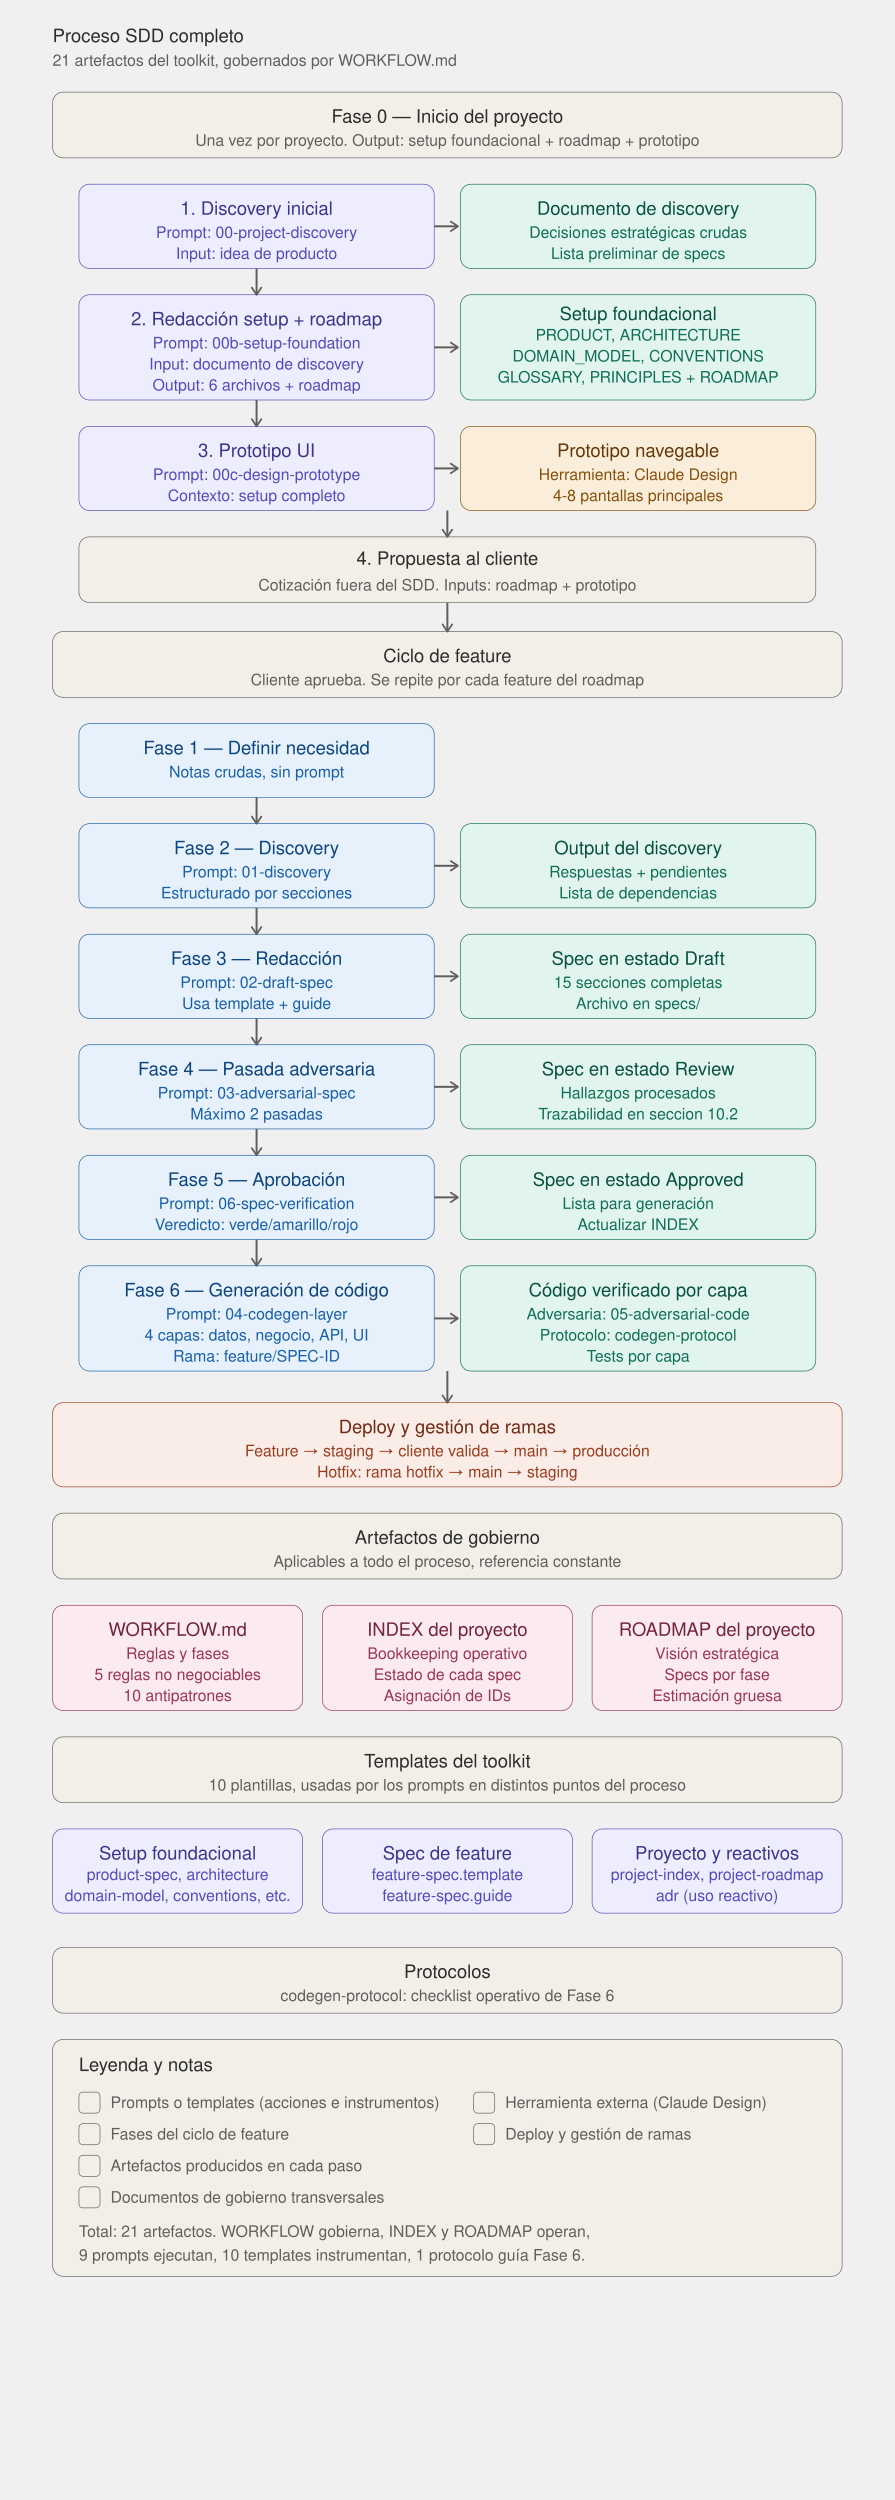
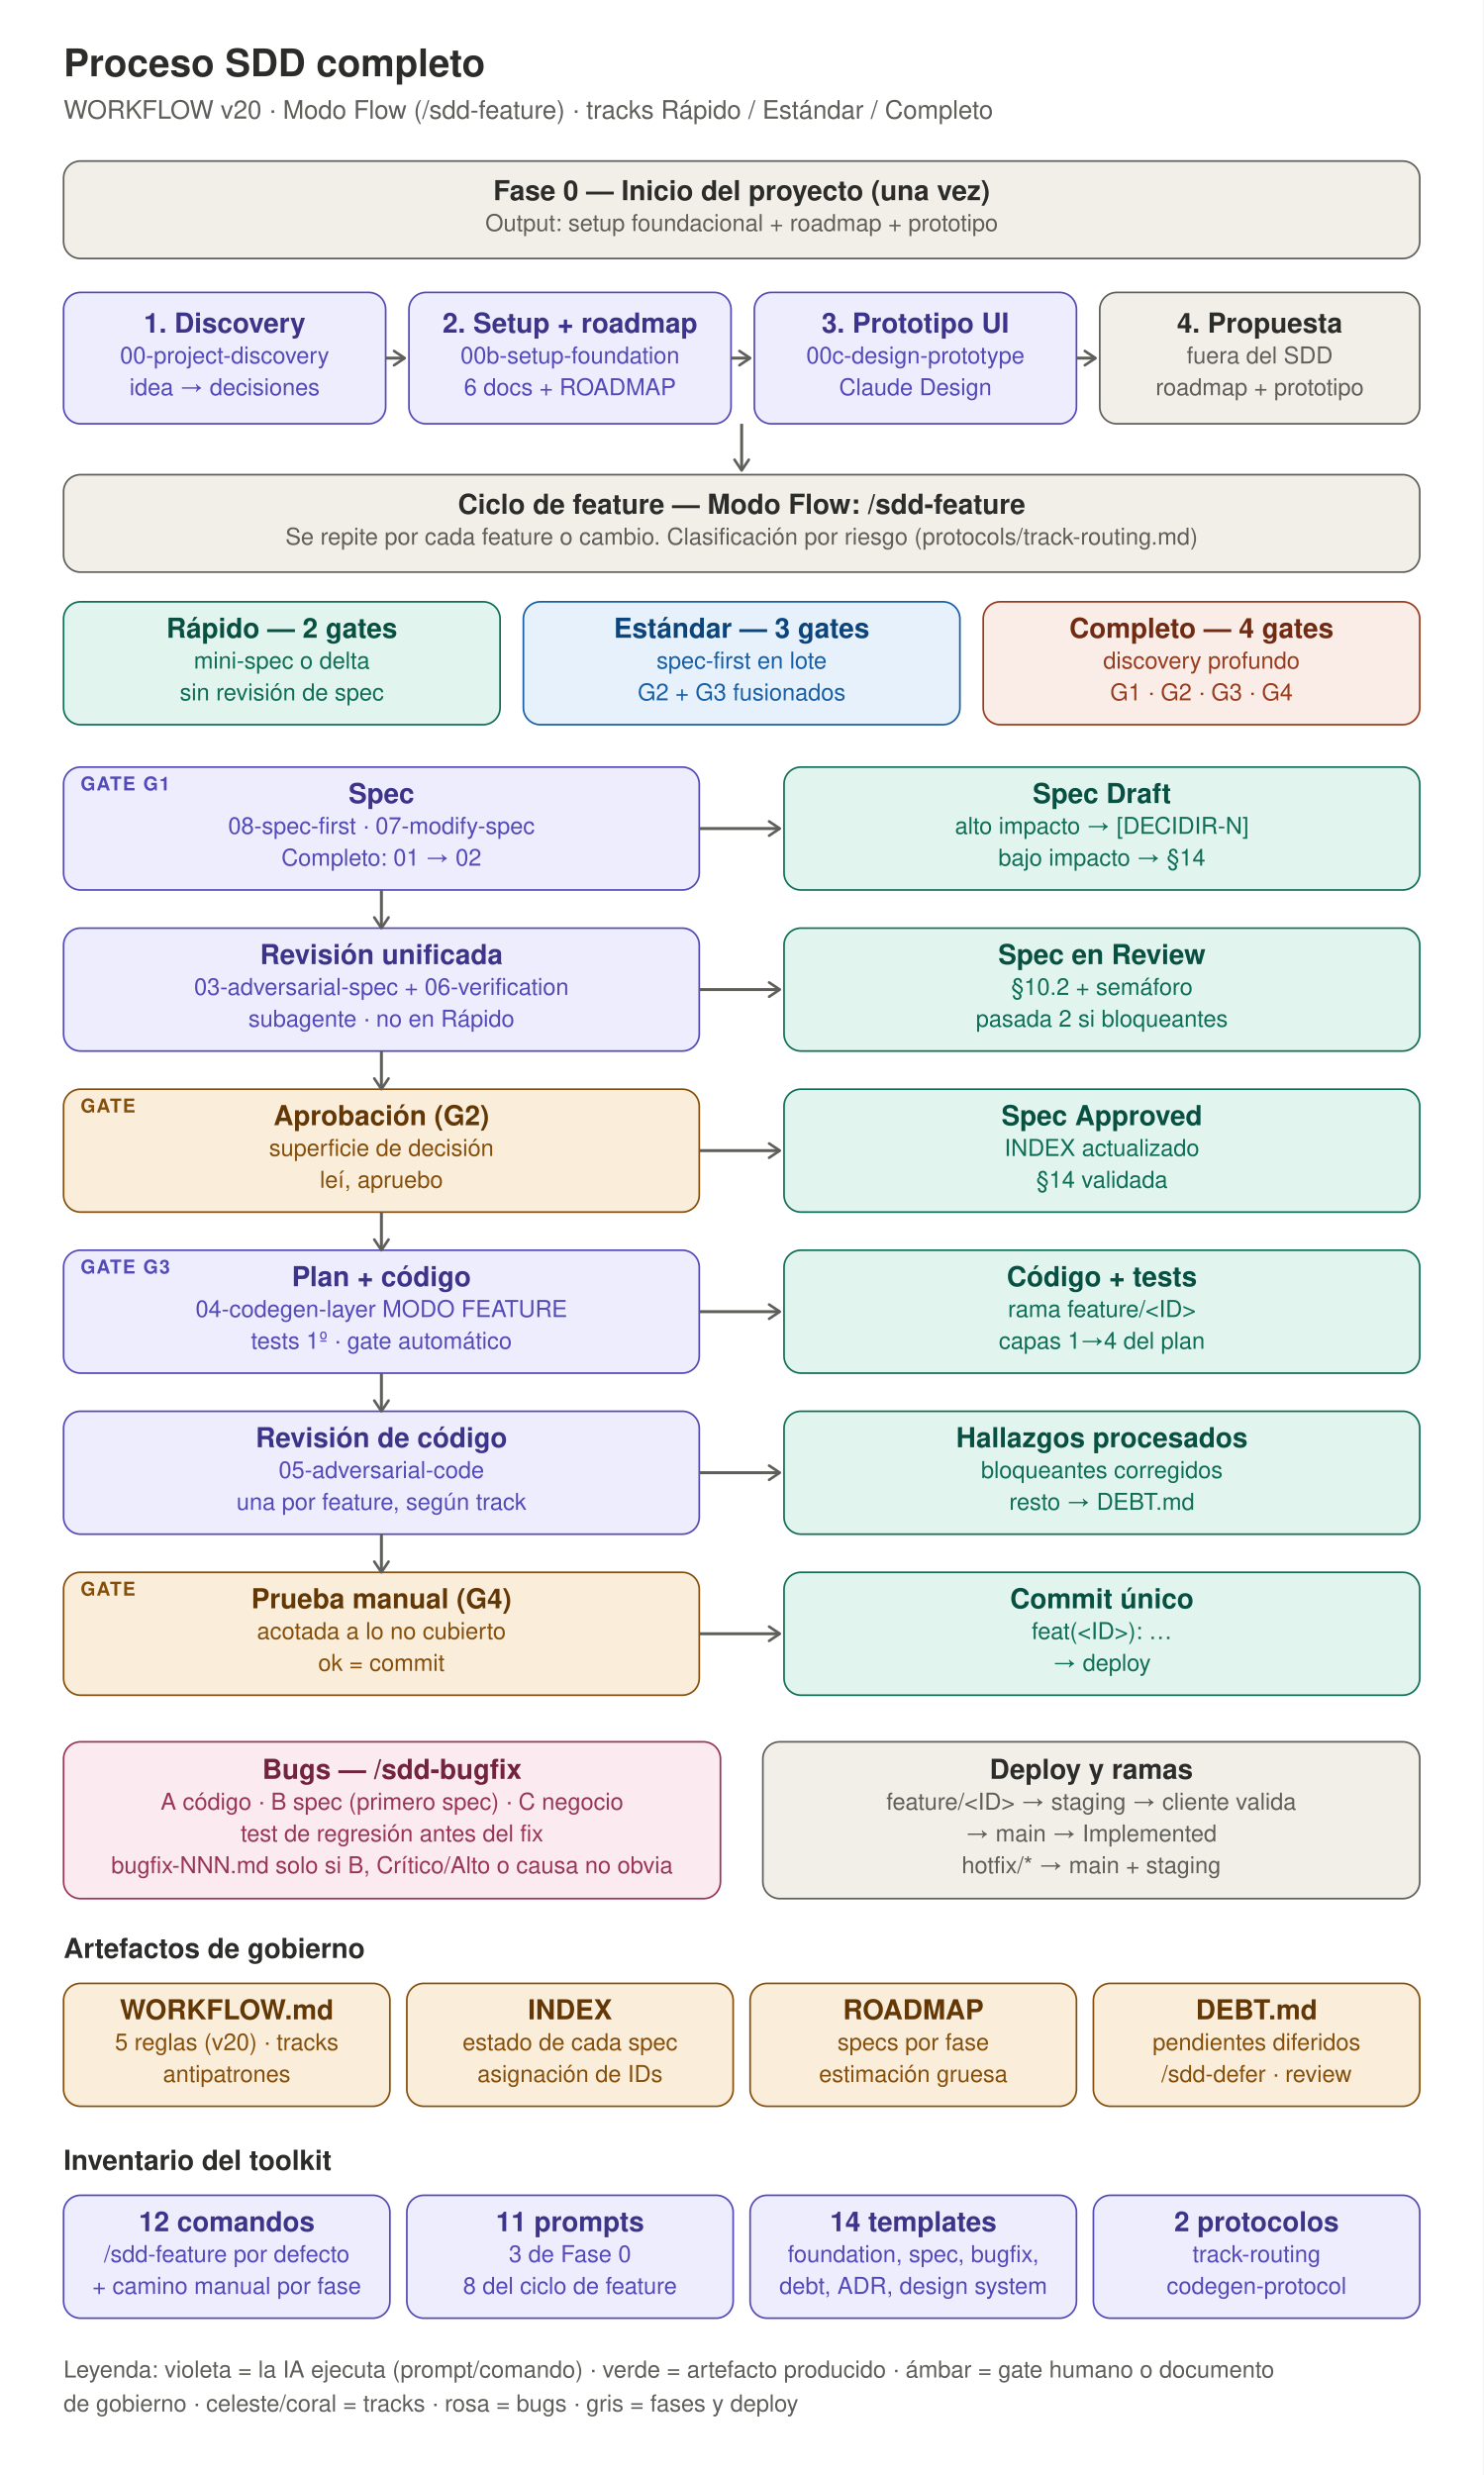
- <svg xmlns="http://www.w3.org/2000/svg" width="100%" viewBox="0 0 680 1900" role="img" aria-labelledby="title desc">
+ <svg xmlns="http://www.w3.org/2000/svg" width="100%" viewBox="0 0 700 1168" role="img" aria-labelledby="title desc">
  <style>
  text { font-family: -apple-system, BlinkMacSystemFont, "Segoe UI", Helvetica, Arial, sans-serif; }
  .t { font-size: 14px; font-weight: 400; }
-   .th { font-size: 14px; font-weight: 500; }
-   .ts { font-size: 12px; font-weight: 400; }
-   .c-gray rect { fill: #F1EFE8; stroke: #5F5E5A; }
-   .c-gray .th { fill: #2C2C2A; }
-   .c-gray .ts { fill: #5F5E5A; }
-   .c-purple rect { fill: #EEEDFE; stroke: #534AB7; }
-   .c-purple .th { fill: #3C3489; }
-   .c-purple .ts { fill: #534AB7; }
-   .c-teal rect { fill: #E1F5EE; stroke: #0F6E56; }
-   .c-teal .th { fill: #085041; }
-   .c-teal .ts { fill: #0F6E56; }
-   .c-blue rect { fill: #E6F1FB; stroke: #185FA5; }
-   .c-blue .th { fill: #0C447C; }
-   .c-blue .ts { fill: #185FA5; }
-   .c-amber rect { fill: #FAEEDA; stroke: #854F0B; }
-   .c-amber .th { fill: #633806; }
-   .c-amber .ts { fill: #854F0B; }
-   .c-coral rect { fill: #FAECE7; stroke: #993C1D; }
-   .c-coral .th { fill: #712B13; }
-   .c-coral .ts { fill: #993C1D; }
-   .c-pink rect { fill: #FBEAF0; stroke: #993556; }
-   .c-pink .th { fill: #72243E; }
-   .c-pink .ts { fill: #993556; }
-   .arr { stroke: #5F5E5A; stroke-width: 1.5; fill: none; }
+   .th { font-size: 13px; font-weight: 600; }
+   .ts { font-size: 11px; font-weight: 400; }
+   .tt { font-size: 18px; font-weight: 700; fill: #2C2C2A; }
+   .tsub { font-size: 12px; fill: #5F5E5A; }
+   .tag { font-size: 9px; font-weight: 700; letter-spacing: 0.6px; }
+   .c-gray rect, .c-gray polygon { fill: #F1EFE8; stroke: #5F5E5A; }
+   .c-gray .th { fill: #2C2C2A; } .c-gray .ts, .c-gray .tag { fill: #5F5E5A; }
+   .c-purple rect, .c-purple polygon { fill: #EEEDFE; stroke: #534AB7; }
+   .c-purple .th { fill: #3C3489; } .c-purple .ts, .c-purple .tag { fill: #534AB7; }
+   .c-teal rect, .c-teal polygon { fill: #E1F5EE; stroke: #0F6E56; }
+   .c-teal .th { fill: #085041; } .c-teal .ts, .c-teal .tag { fill: #0F6E56; }
+   .c-blue rect, .c-blue polygon { fill: #E6F1FB; stroke: #185FA5; }
+   .c-blue .th { fill: #0C447C; } .c-blue .ts, .c-blue .tag { fill: #185FA5; }
+   .c-amber rect, .c-amber polygon { fill: #FAEEDA; stroke: #854F0B; }
+   .c-amber .th { fill: #633806; } .c-amber .ts, .c-amber .tag { fill: #854F0B; }
+   .c-coral rect, .c-coral polygon { fill: #FAECE7; stroke: #993C1D; }
+   .c-coral .th { fill: #712B13; } .c-coral .ts, .c-coral .tag { fill: #993C1D; }
+   .c-pink rect, .c-pink polygon { fill: #FBEAF0; stroke: #993556; }
+   .c-pink .th { fill: #72243E; } .c-pink .ts, .c-pink .tag { fill: #993556; }
+   .arr { stroke: #5F5E5A; stroke-width: 1.4; fill: none; }
+   .lbl { font-size: 10px; fill: #5F5E5A; font-weight: 600; }
</style>
  <defs>
    <marker id="arrow" viewBox="0 0 10 10" refX="8" refY="5" markerWidth="6" markerHeight="6" orient="auto-start-reverse">
-       <path d="M2 1L8 5L2 9" fill="none" stroke="context-stroke" stroke-width="1.5" stroke-linecap="round" stroke-linejoin="round" />
+       <path d="M2 1L8 5L2 9" fill="none" stroke="#5F5E5A" stroke-width="1.5" stroke-linecap="round" stroke-linejoin="round" />
    </marker>
  </defs>
-   <text class="th" x="40" y="32" fill="#2C2C2A">Proceso SDD completo</text>
-   <text class="ts" x="40" y="50" fill="#5F5E5A">21 artefactos del toolkit, gobernados por WORKFLOW.md</text>
-   <g class="c-gray">
-     <rect x="40" y="70" width="600" height="50" rx="8" stroke-width="0.5" />
-     <text class="th" x="340" y="90" text-anchor="middle" dominant-baseline="central">Fase 0 — Inicio del proyecto</text>
-     <text class="ts" x="340" y="108" text-anchor="middle" dominant-baseline="central">Una vez por proyecto. Output: setup foundacional + roadmap + prototipo</text>
-   </g>
-   <g class="c-purple">
-     <rect x="60" y="140" width="270" height="64" rx="8" stroke-width="0.5" />
-     <text class="th" x="195" y="160" text-anchor="middle" dominant-baseline="central">1. Discovery inicial</text>
-     <text class="ts" x="195" y="178" text-anchor="middle" dominant-baseline="central">Prompt: 00-project-discovery</text>
-     <text class="ts" x="195" y="194" text-anchor="middle" dominant-baseline="central">Input: idea de producto</text>
-   </g>
-   <g class="c-teal">
-     <rect x="350" y="140" width="270" height="64" rx="8" stroke-width="0.5" />
-     <text class="th" x="485" y="160" text-anchor="middle" dominant-baseline="central">Documento de discovery</text>
-     <text class="ts" x="485" y="178" text-anchor="middle" dominant-baseline="central">Decisiones estratégicas crudas</text>
-     <text class="ts" x="485" y="194" text-anchor="middle" dominant-baseline="central">Lista preliminar de specs</text>
-   </g>
-   <line x1="330" y1="172" x2="348" y2="172" class="arr" marker-end="url(#arrow)" />
-   <g class="c-purple">
-     <rect x="60" y="224" width="270" height="80" rx="8" stroke-width="0.5" />
-     <text class="th" x="195" y="244" text-anchor="middle" dominant-baseline="central">2. Redacción setup + roadmap</text>
-     <text class="ts" x="195" y="262" text-anchor="middle" dominant-baseline="central">Prompt: 00b-setup-foundation</text>
-     <text class="ts" x="195" y="278" text-anchor="middle" dominant-baseline="central">Input: documento de discovery</text>
-     <text class="ts" x="195" y="294" text-anchor="middle" dominant-baseline="central">Output: 6 archivos + roadmap</text>
-   </g>
-   <g class="c-teal">
-     <rect x="350" y="224" width="270" height="80" rx="8" stroke-width="0.5" />
-     <text class="th" x="485" y="240" text-anchor="middle" dominant-baseline="central">Setup foundacional</text>
-     <text class="ts" x="485" y="256" text-anchor="middle" dominant-baseline="central">PRODUCT, ARCHITECTURE</text>
-     <text class="ts" x="485" y="272" text-anchor="middle" dominant-baseline="central">DOMAIN_MODEL, CONVENTIONS</text>
-     <text class="ts" x="485" y="288" text-anchor="middle" dominant-baseline="central">GLOSSARY, PRINCIPLES + ROADMAP</text>
-   </g>
-   <line x1="195" y1="204" x2="195" y2="224" class="arr" marker-end="url(#arrow)" />
-   <line x1="330" y1="264" x2="348" y2="264" class="arr" marker-end="url(#arrow)" />
-   <g class="c-purple">
-     <rect x="60" y="324" width="270" height="64" rx="8" stroke-width="0.5" />
-     <text class="th" x="195" y="344" text-anchor="middle" dominant-baseline="central">3. Prototipo UI</text>
-     <text class="ts" x="195" y="362" text-anchor="middle" dominant-baseline="central">Prompt: 00c-design-prototype</text>
-     <text class="ts" x="195" y="378" text-anchor="middle" dominant-baseline="central">Contexto: setup completo</text>
-   </g>
-   <g class="c-amber">
-     <rect x="350" y="324" width="270" height="64" rx="8" stroke-width="0.5" />
-     <text class="th" x="485" y="344" text-anchor="middle" dominant-baseline="central">Prototipo navegable</text>
-     <text class="ts" x="485" y="362" text-anchor="middle" dominant-baseline="central">Herramienta: Claude Design</text>
-     <text class="ts" x="485" y="378" text-anchor="middle" dominant-baseline="central">4-8 pantallas principales</text>
-   </g>
-   <line x1="195" y1="304" x2="195" y2="324" class="arr" marker-end="url(#arrow)" />
-   <line x1="330" y1="356" x2="348" y2="356" class="arr" marker-end="url(#arrow)" />
-   <g class="c-gray">
-     <rect x="60" y="408" width="560" height="50" rx="8" stroke-width="0.5" />
-     <text class="th" x="340" y="426" text-anchor="middle" dominant-baseline="central">4. Propuesta al cliente</text>
-     <text class="ts" x="340" y="446" text-anchor="middle" dominant-baseline="central">Cotización fuera del SDD. Inputs: roadmap + prototipo</text>
-   </g>
-   <line x1="340" y1="388" x2="340" y2="408" class="arr" marker-end="url(#arrow)" />
-   <g class="c-gray">
-     <rect x="40" y="480" width="600" height="50" rx="8" stroke-width="0.5" />
-     <text class="th" x="340" y="500" text-anchor="middle" dominant-baseline="central">Ciclo de feature</text>
-     <text class="ts" x="340" y="518" text-anchor="middle" dominant-baseline="central">Cliente aprueba. Se repite por cada feature del roadmap</text>
-   </g>
-   <line x1="340" y1="458" x2="340" y2="480" class="arr" marker-end="url(#arrow)" />
+   <rect x="0" y="0" width="700" height="1168" fill="#FFFFFF" />
+   <text class="tt" x="30" y="36">Proceso SDD completo</text>
+   <text class="tsub" x="30" y="56">WORKFLOW v20 · Modo Flow (/sdd-feature) · tracks Rápido / Estándar / Completo</text>
+   <g class="c-gray">
+     <rect x="30" y="76" width="640" height="46" rx="8" stroke-width="0.8" />
+     <text class="th" x="350.0" y="91.5" text-anchor="middle" dominant-baseline="central">Fase 0 — Inicio del proyecto (una vez)</text>
+     <text class="ts" x="350.0" y="106.5" text-anchor="middle" dominant-baseline="central">Output: setup foundacional + roadmap + prototipo</text>
+   </g>
+   <g class="c-purple">
+     <rect x="30" y="138" width="152" height="62" rx="8" stroke-width="0.8" />
+     <text class="th" x="106.0" y="154.0" text-anchor="middle" dominant-baseline="central">1. Discovery</text>
+     <text class="ts" x="106.0" y="169.0" text-anchor="middle" dominant-baseline="central">00-project-discovery</text>
+     <text class="ts" x="106.0" y="184.0" text-anchor="middle" dominant-baseline="central">idea → decisiones</text>
+   </g>
+   <g class="c-purple">
+     <rect x="193" y="138" width="152" height="62" rx="8" stroke-width="0.8" />
+     <text class="th" x="269.0" y="154.0" text-anchor="middle" dominant-baseline="central">2. Setup + roadmap</text>
+     <text class="ts" x="269.0" y="169.0" text-anchor="middle" dominant-baseline="central">00b-setup-foundation</text>
+     <text class="ts" x="269.0" y="184.0" text-anchor="middle" dominant-baseline="central">6 docs + ROADMAP</text>
+   </g>
+   <g class="c-purple">
+     <rect x="356" y="138" width="152" height="62" rx="8" stroke-width="0.8" />
+     <text class="th" x="432.0" y="154.0" text-anchor="middle" dominant-baseline="central">3. Prototipo UI</text>
+     <text class="ts" x="432.0" y="169.0" text-anchor="middle" dominant-baseline="central">00c-design-prototype</text>
+     <text class="ts" x="432.0" y="184.0" text-anchor="middle" dominant-baseline="central">Claude Design</text>
+   </g>
+   <g class="c-gray">
+     <rect x="519" y="138" width="151" height="62" rx="8" stroke-width="0.8" />
+     <text class="th" x="594.5" y="154.0" text-anchor="middle" dominant-baseline="central">4. Propuesta</text>
+     <text class="ts" x="594.5" y="169.0" text-anchor="middle" dominant-baseline="central">fuera del SDD</text>
+     <text class="ts" x="594.5" y="184.0" text-anchor="middle" dominant-baseline="central">roadmap + prototipo</text>
+   </g>
+   <polyline points="182,169 191,169" class="arr" marker-end="url(#arrow)" />
+   <polyline points="345,169 354,169" class="arr" marker-end="url(#arrow)" />
+   <polyline points="508,169 517,169" class="arr" marker-end="url(#arrow)" />
+   <g class="c-gray">
+     <rect x="30" y="224" width="640" height="46" rx="8" stroke-width="0.8" />
+     <text class="th" x="350.0" y="239.5" text-anchor="middle" dominant-baseline="central">Ciclo de feature — Modo Flow: /sdd-feature</text>
+     <text class="ts" x="350.0" y="254.5" text-anchor="middle" dominant-baseline="central">Se repite por cada feature o cambio. Clasificación por riesgo (protocols/track-routing.md)</text>
+   </g>
+   <polyline points="350,200 350,222" class="arr" marker-end="url(#arrow)" />
+   <g class="c-teal">
+     <rect x="30" y="284" width="206" height="58" rx="8" stroke-width="0.8" />
+     <text class="th" x="133.0" y="298.0" text-anchor="middle" dominant-baseline="central">Rápido — 2 gates</text>
+     <text class="ts" x="133.0" y="313.0" text-anchor="middle" dominant-baseline="central">mini-spec o delta</text>
+     <text class="ts" x="133.0" y="328.0" text-anchor="middle" dominant-baseline="central">sin revisión de spec</text>
+   </g>
  <g class="c-blue">
-     <rect x="60" y="550" width="270" height="56" rx="8" stroke-width="0.5" />
-     <text class="th" x="195" y="570" text-anchor="middle" dominant-baseline="central">Fase 1 — Definir necesidad</text>
-     <text class="ts" x="195" y="588" text-anchor="middle" dominant-baseline="central">Notas crudas, sin prompt</text>
-   </g>
-   <g class="c-blue">
-     <rect x="60" y="626" width="270" height="64" rx="8" stroke-width="0.5" />
-     <text class="th" x="195" y="646" text-anchor="middle" dominant-baseline="central">Fase 2 — Discovery</text>
-     <text class="ts" x="195" y="664" text-anchor="middle" dominant-baseline="central">Prompt: 01-discovery</text>
-     <text class="ts" x="195" y="680" text-anchor="middle" dominant-baseline="central">Estructurado por secciones</text>
-   </g>
-   <g class="c-teal">
-     <rect x="350" y="626" width="270" height="64" rx="8" stroke-width="0.5" />
-     <text class="th" x="485" y="646" text-anchor="middle" dominant-baseline="central">Output del discovery</text>
-     <text class="ts" x="485" y="664" text-anchor="middle" dominant-baseline="central">Respuestas + pendientes</text>
-     <text class="ts" x="485" y="680" text-anchor="middle" dominant-baseline="central">Lista de dependencias</text>
-   </g>
-   <line x1="195" y1="606" x2="195" y2="626" class="arr" marker-end="url(#arrow)" />
-   <line x1="330" y1="658" x2="348" y2="658" class="arr" marker-end="url(#arrow)" />
-   <g class="c-blue">
-     <rect x="60" y="710" width="270" height="64" rx="8" stroke-width="0.5" />
-     <text class="th" x="195" y="730" text-anchor="middle" dominant-baseline="central">Fase 3 — Redacción</text>
-     <text class="ts" x="195" y="748" text-anchor="middle" dominant-baseline="central">Prompt: 02-draft-spec</text>
-     <text class="ts" x="195" y="764" text-anchor="middle" dominant-baseline="central">Usa template + guide</text>
-   </g>
-   <g class="c-teal">
-     <rect x="350" y="710" width="270" height="64" rx="8" stroke-width="0.5" />
-     <text class="th" x="485" y="730" text-anchor="middle" dominant-baseline="central">Spec en estado Draft</text>
-     <text class="ts" x="485" y="748" text-anchor="middle" dominant-baseline="central">15 secciones completas</text>
-     <text class="ts" x="485" y="764" text-anchor="middle" dominant-baseline="central">Archivo en specs/</text>
-   </g>
-   <line x1="195" y1="690" x2="195" y2="710" class="arr" marker-end="url(#arrow)" />
-   <line x1="330" y1="742" x2="348" y2="742" class="arr" marker-end="url(#arrow)" />
-   <g class="c-blue">
-     <rect x="60" y="794" width="270" height="64" rx="8" stroke-width="0.5" />
-     <text class="th" x="195" y="814" text-anchor="middle" dominant-baseline="central">Fase 4 — Pasada adversaria</text>
-     <text class="ts" x="195" y="832" text-anchor="middle" dominant-baseline="central">Prompt: 03-adversarial-spec</text>
-     <text class="ts" x="195" y="848" text-anchor="middle" dominant-baseline="central">Máximo 2 pasadas</text>
-   </g>
-   <g class="c-teal">
-     <rect x="350" y="794" width="270" height="64" rx="8" stroke-width="0.5" />
-     <text class="th" x="485" y="814" text-anchor="middle" dominant-baseline="central">Spec en estado Review</text>
-     <text class="ts" x="485" y="832" text-anchor="middle" dominant-baseline="central">Hallazgos procesados</text>
-     <text class="ts" x="485" y="848" text-anchor="middle" dominant-baseline="central">Trazabilidad en seccion 10.2</text>
-   </g>
-   <line x1="195" y1="774" x2="195" y2="794" class="arr" marker-end="url(#arrow)" />
-   <line x1="330" y1="826" x2="348" y2="826" class="arr" marker-end="url(#arrow)" />
-   <g class="c-blue">
-     <rect x="60" y="878" width="270" height="64" rx="8" stroke-width="0.5" />
-     <text class="th" x="195" y="898" text-anchor="middle" dominant-baseline="central">Fase 5 — Aprobación</text>
-     <text class="ts" x="195" y="916" text-anchor="middle" dominant-baseline="central">Prompt: 06-spec-verification</text>
-     <text class="ts" x="195" y="932" text-anchor="middle" dominant-baseline="central">Veredicto: verde/amarillo/rojo</text>
-   </g>
-   <g class="c-teal">
-     <rect x="350" y="878" width="270" height="64" rx="8" stroke-width="0.5" />
-     <text class="th" x="485" y="898" text-anchor="middle" dominant-baseline="central">Spec en estado Approved</text>
-     <text class="ts" x="485" y="916" text-anchor="middle" dominant-baseline="central">Lista para generación</text>
-     <text class="ts" x="485" y="932" text-anchor="middle" dominant-baseline="central">Actualizar INDEX</text>
-   </g>
-   <line x1="195" y1="858" x2="195" y2="878" class="arr" marker-end="url(#arrow)" />
-   <line x1="330" y1="910" x2="348" y2="910" class="arr" marker-end="url(#arrow)" />
-   <g class="c-blue">
-     <rect x="60" y="962" width="270" height="80" rx="8" stroke-width="0.5" />
-     <text class="th" x="195" y="982" text-anchor="middle" dominant-baseline="central">Fase 6 — Generación de código</text>
-     <text class="ts" x="195" y="1000" text-anchor="middle" dominant-baseline="central">Prompt: 04-codegen-layer</text>
-     <text class="ts" x="195" y="1016" text-anchor="middle" dominant-baseline="central">4 capas: datos, negocio, API, UI</text>
-     <text class="ts" x="195" y="1032" text-anchor="middle" dominant-baseline="central">Rama: feature/SPEC-ID</text>
-   </g>
-   <g class="c-teal">
-     <rect x="350" y="962" width="270" height="80" rx="8" stroke-width="0.5" />
-     <text class="th" x="485" y="982" text-anchor="middle" dominant-baseline="central">Código verificado por capa</text>
-     <text class="ts" x="485" y="1000" text-anchor="middle" dominant-baseline="central">Adversaria: 05-adversarial-code</text>
-     <text class="ts" x="485" y="1016" text-anchor="middle" dominant-baseline="central">Protocolo: codegen-protocol</text>
-     <text class="ts" x="485" y="1032" text-anchor="middle" dominant-baseline="central">Tests por capa</text>
-   </g>
-   <line x1="195" y1="942" x2="195" y2="962" class="arr" marker-end="url(#arrow)" />
-   <line x1="330" y1="1002" x2="348" y2="1002" class="arr" marker-end="url(#arrow)" />
+     <rect x="247" y="284" width="206" height="58" rx="8" stroke-width="0.8" />
+     <text class="th" x="350.0" y="298.0" text-anchor="middle" dominant-baseline="central">Estándar — 3 gates</text>
+     <text class="ts" x="350.0" y="313.0" text-anchor="middle" dominant-baseline="central">spec-first en lote</text>
+     <text class="ts" x="350.0" y="328.0" text-anchor="middle" dominant-baseline="central">G2 + G3 fusionados</text>
+   </g>
  <g class="c-coral">
-     <rect x="40" y="1066" width="600" height="64" rx="8" stroke-width="0.5" />
-     <text class="th" x="340" y="1086" text-anchor="middle" dominant-baseline="central">Deploy y gestión de ramas</text>
-     <text class="ts" x="340" y="1104" text-anchor="middle" dominant-baseline="central">Feature → staging → cliente valida → main → producción</text>
-     <text class="ts" x="340" y="1120" text-anchor="middle" dominant-baseline="central">Hotfix: rama hotfix → main → staging</text>
-   </g>
-   <line x1="340" y1="1042" x2="340" y2="1066" class="arr" marker-end="url(#arrow)" />
-   <g class="c-gray">
-     <rect x="40" y="1150" width="600" height="50" rx="8" stroke-width="0.5" />
-     <text class="th" x="340" y="1170" text-anchor="middle" dominant-baseline="central">Artefactos de gobierno</text>
-     <text class="ts" x="340" y="1188" text-anchor="middle" dominant-baseline="central">Aplicables a todo el proceso, referencia constante</text>
-   </g>
+     <rect x="464" y="284" width="206" height="58" rx="8" stroke-width="0.8" />
+     <text class="th" x="567.0" y="298.0" text-anchor="middle" dominant-baseline="central">Completo — 4 gates</text>
+     <text class="ts" x="567.0" y="313.0" text-anchor="middle" dominant-baseline="central">discovery profundo</text>
+     <text class="ts" x="567.0" y="328.0" text-anchor="middle" dominant-baseline="central">G1 · G2 · G3 · G4</text>
+   </g>
+   <g class="c-purple">
+     <rect x="30" y="362" width="300" height="58" rx="8" stroke-width="0.8" />
+     <text class="th" x="180.0" y="376.0" text-anchor="middle" dominant-baseline="central">Spec</text>
+     <text class="ts" x="180.0" y="391.0" text-anchor="middle" dominant-baseline="central">08-spec-first · 07-modify-spec</text>
+     <text class="ts" x="180.0" y="406.0" text-anchor="middle" dominant-baseline="central">Completo: 01 → 02</text>
+     <text class="tag" x="38" y="373">GATE G1</text>
+   </g>
+   <g class="c-teal">
+     <rect x="370" y="362" width="300" height="58" rx="8" stroke-width="0.8" />
+     <text class="th" x="520.0" y="376.0" text-anchor="middle" dominant-baseline="central">Spec Draft</text>
+     <text class="ts" x="520.0" y="391.0" text-anchor="middle" dominant-baseline="central">alto impacto → [DECIDIR-N]</text>
+     <text class="ts" x="520.0" y="406.0" text-anchor="middle" dominant-baseline="central">bajo impacto → §14</text>
+   </g>
+   <polyline points="330,391 368,391" class="arr" marker-end="url(#arrow)" />
+   <g class="c-purple">
+     <rect x="30" y="438" width="300" height="58" rx="8" stroke-width="0.8" />
+     <text class="th" x="180.0" y="452.0" text-anchor="middle" dominant-baseline="central">Revisión unificada</text>
+     <text class="ts" x="180.0" y="467.0" text-anchor="middle" dominant-baseline="central">03-adversarial-spec + 06-verification</text>
+     <text class="ts" x="180.0" y="482.0" text-anchor="middle" dominant-baseline="central">subagente · no en Rápido</text>
+   </g>
+   <g class="c-teal">
+     <rect x="370" y="438" width="300" height="58" rx="8" stroke-width="0.8" />
+     <text class="th" x="520.0" y="452.0" text-anchor="middle" dominant-baseline="central">Spec en Review</text>
+     <text class="ts" x="520.0" y="467.0" text-anchor="middle" dominant-baseline="central">§10.2 + semáforo</text>
+     <text class="ts" x="520.0" y="482.0" text-anchor="middle" dominant-baseline="central">pasada 2 si bloqueantes</text>
+   </g>
+   <polyline points="330,467 368,467" class="arr" marker-end="url(#arrow)" />
+   <polyline points="180.0,420 180.0,438" class="arr" marker-end="url(#arrow)" />
+   <g class="c-amber">
+     <rect x="30" y="514" width="300" height="58" rx="8" stroke-width="0.8" />
+     <text class="th" x="180.0" y="528.0" text-anchor="middle" dominant-baseline="central">Aprobación (G2)</text>
+     <text class="ts" x="180.0" y="543.0" text-anchor="middle" dominant-baseline="central">superficie de decisión</text>
+     <text class="ts" x="180.0" y="558.0" text-anchor="middle" dominant-baseline="central">leí, apruebo</text>
+     <text class="tag" x="38" y="525">GATE</text>
+   </g>
+   <g class="c-teal">
+     <rect x="370" y="514" width="300" height="58" rx="8" stroke-width="0.8" />
+     <text class="th" x="520.0" y="528.0" text-anchor="middle" dominant-baseline="central">Spec Approved</text>
+     <text class="ts" x="520.0" y="543.0" text-anchor="middle" dominant-baseline="central">INDEX actualizado</text>
+     <text class="ts" x="520.0" y="558.0" text-anchor="middle" dominant-baseline="central">§14 validada</text>
+   </g>
+   <polyline points="330,543 368,543" class="arr" marker-end="url(#arrow)" />
+   <polyline points="180.0,496 180.0,514" class="arr" marker-end="url(#arrow)" />
+   <g class="c-purple">
+     <rect x="30" y="590" width="300" height="58" rx="8" stroke-width="0.8" />
+     <text class="th" x="180.0" y="604.0" text-anchor="middle" dominant-baseline="central">Plan + código</text>
+     <text class="ts" x="180.0" y="619.0" text-anchor="middle" dominant-baseline="central">04-codegen-layer MODO FEATURE</text>
+     <text class="ts" x="180.0" y="634.0" text-anchor="middle" dominant-baseline="central">tests 1º · gate automático</text>
+     <text class="tag" x="38" y="601">GATE G3</text>
+   </g>
+   <g class="c-teal">
+     <rect x="370" y="590" width="300" height="58" rx="8" stroke-width="0.8" />
+     <text class="th" x="520.0" y="604.0" text-anchor="middle" dominant-baseline="central">Código + tests</text>
+     <text class="ts" x="520.0" y="619.0" text-anchor="middle" dominant-baseline="central">rama feature/&lt;ID&gt;</text>
+     <text class="ts" x="520.0" y="634.0" text-anchor="middle" dominant-baseline="central">capas 1→4 del plan</text>
+   </g>
+   <polyline points="330,619 368,619" class="arr" marker-end="url(#arrow)" />
+   <polyline points="180.0,572 180.0,590" class="arr" marker-end="url(#arrow)" />
+   <g class="c-purple">
+     <rect x="30" y="666" width="300" height="58" rx="8" stroke-width="0.8" />
+     <text class="th" x="180.0" y="680.0" text-anchor="middle" dominant-baseline="central">Revisión de código</text>
+     <text class="ts" x="180.0" y="695.0" text-anchor="middle" dominant-baseline="central">05-adversarial-code</text>
+     <text class="ts" x="180.0" y="710.0" text-anchor="middle" dominant-baseline="central">una por feature, según track</text>
+   </g>
+   <g class="c-teal">
+     <rect x="370" y="666" width="300" height="58" rx="8" stroke-width="0.8" />
+     <text class="th" x="520.0" y="680.0" text-anchor="middle" dominant-baseline="central">Hallazgos procesados</text>
+     <text class="ts" x="520.0" y="695.0" text-anchor="middle" dominant-baseline="central">bloqueantes corregidos</text>
+     <text class="ts" x="520.0" y="710.0" text-anchor="middle" dominant-baseline="central">resto → DEBT.md</text>
+   </g>
+   <polyline points="330,695 368,695" class="arr" marker-end="url(#arrow)" />
+   <polyline points="180.0,648 180.0,666" class="arr" marker-end="url(#arrow)" />
+   <g class="c-amber">
+     <rect x="30" y="742" width="300" height="58" rx="8" stroke-width="0.8" />
+     <text class="th" x="180.0" y="756.0" text-anchor="middle" dominant-baseline="central">Prueba manual (G4)</text>
+     <text class="ts" x="180.0" y="771.0" text-anchor="middle" dominant-baseline="central">acotada a lo no cubierto</text>
+     <text class="ts" x="180.0" y="786.0" text-anchor="middle" dominant-baseline="central">ok = commit</text>
+     <text class="tag" x="38" y="753">GATE</text>
+   </g>
+   <g class="c-teal">
+     <rect x="370" y="742" width="300" height="58" rx="8" stroke-width="0.8" />
+     <text class="th" x="520.0" y="756.0" text-anchor="middle" dominant-baseline="central">Commit único</text>
+     <text class="ts" x="520.0" y="771.0" text-anchor="middle" dominant-baseline="central">feat(&lt;ID&gt;): …</text>
+     <text class="ts" x="520.0" y="786.0" text-anchor="middle" dominant-baseline="central">→ deploy</text>
+   </g>
+   <polyline points="330,771 368,771" class="arr" marker-end="url(#arrow)" />
+   <polyline points="180.0,724 180.0,742" class="arr" marker-end="url(#arrow)" />
  <g class="c-pink">
-     <rect x="40" y="1220" width="190" height="80" rx="8" stroke-width="0.5" />
-     <text class="th" x="135" y="1240" text-anchor="middle" dominant-baseline="central">WORKFLOW.md</text>
-     <text class="ts" x="135" y="1258" text-anchor="middle" dominant-baseline="central">Reglas y fases</text>
-     <text class="ts" x="135" y="1274" text-anchor="middle" dominant-baseline="central">5 reglas no negociables</text>
-     <text class="ts" x="135" y="1290" text-anchor="middle" dominant-baseline="central">10 antipatrones</text>
-   </g>
-   <g class="c-pink">
-     <rect x="245" y="1220" width="190" height="80" rx="8" stroke-width="0.5" />
-     <text class="th" x="340" y="1240" text-anchor="middle" dominant-baseline="central">INDEX del proyecto</text>
-     <text class="ts" x="340" y="1258" text-anchor="middle" dominant-baseline="central">Bookkeeping operativo</text>
-     <text class="ts" x="340" y="1274" text-anchor="middle" dominant-baseline="central">Estado de cada spec</text>
-     <text class="ts" x="340" y="1290" text-anchor="middle" dominant-baseline="central">Asignación de IDs</text>
-   </g>
-   <g class="c-pink">
-     <rect x="450" y="1220" width="190" height="80" rx="8" stroke-width="0.5" />
-     <text class="th" x="545" y="1240" text-anchor="middle" dominant-baseline="central">ROADMAP del proyecto</text>
-     <text class="ts" x="545" y="1258" text-anchor="middle" dominant-baseline="central">Visión estratégica</text>
-     <text class="ts" x="545" y="1274" text-anchor="middle" dominant-baseline="central">Specs por fase</text>
-     <text class="ts" x="545" y="1290" text-anchor="middle" dominant-baseline="central">Estimación gruesa</text>
-   </g>
-   <g class="c-gray">
-     <rect x="40" y="1320" width="600" height="50" rx="8" stroke-width="0.5" />
-     <text class="th" x="340" y="1340" text-anchor="middle" dominant-baseline="central">Templates del toolkit</text>
-     <text class="ts" x="340" y="1358" text-anchor="middle" dominant-baseline="central">10 plantillas, usadas por los prompts en distintos puntos del proceso</text>
-   </g>
-   <g class="c-purple">
-     <rect x="40" y="1390" width="190" height="64" rx="8" stroke-width="0.5" />
-     <text class="th" x="135" y="1410" text-anchor="middle" dominant-baseline="central">Setup foundacional</text>
-     <text class="ts" x="135" y="1426" text-anchor="middle" dominant-baseline="central">product-spec, architecture</text>
-     <text class="ts" x="135" y="1442" text-anchor="middle" dominant-baseline="central">domain-model, conventions, etc.</text>
-   </g>
-   <g class="c-purple">
-     <rect x="245" y="1390" width="190" height="64" rx="8" stroke-width="0.5" />
-     <text class="th" x="340" y="1410" text-anchor="middle" dominant-baseline="central">Spec de feature</text>
-     <text class="ts" x="340" y="1426" text-anchor="middle" dominant-baseline="central">feature-spec.template</text>
-     <text class="ts" x="340" y="1442" text-anchor="middle" dominant-baseline="central">feature-spec.guide</text>
-   </g>
-   <g class="c-purple">
-     <rect x="450" y="1390" width="190" height="64" rx="8" stroke-width="0.5" />
-     <text class="th" x="545" y="1410" text-anchor="middle" dominant-baseline="central">Proyecto y reactivos</text>
-     <text class="ts" x="545" y="1426" text-anchor="middle" dominant-baseline="central">project-index, project-roadmap</text>
-     <text class="ts" x="545" y="1442" text-anchor="middle" dominant-baseline="central">adr (uso reactivo)</text>
-   </g>
-   <g class="c-gray">
-     <rect x="40" y="1480" width="600" height="50" rx="8" stroke-width="0.5" />
-     <text class="th" x="340" y="1500" text-anchor="middle" dominant-baseline="central">Protocolos</text>
-     <text class="ts" x="340" y="1518" text-anchor="middle" dominant-baseline="central">codegen-protocol: checklist operativo de Fase 6</text>
-   </g>
-   <g class="c-gray">
-     <rect x="40" y="1550" width="600" height="180" rx="8" stroke-width="0.5" />
-     <text class="th" x="60" y="1574">Leyenda y notas</text>
-     <rect x="60" y="1590" width="16" height="16" rx="3" class="c-purple" stroke-width="0.5" />
-     <text class="ts" x="84" y="1602">Prompts o templates (acciones e instrumentos)</text>
-     <rect x="60" y="1614" width="16" height="16" rx="3" class="c-blue" stroke-width="0.5" />
-     <text class="ts" x="84" y="1626">Fases del ciclo de feature</text>
-     <rect x="60" y="1638" width="16" height="16" rx="3" class="c-teal" stroke-width="0.5" />
-     <text class="ts" x="84" y="1650">Artefactos producidos en cada paso</text>
-     <rect x="60" y="1662" width="16" height="16" rx="3" class="c-pink" stroke-width="0.5" />
-     <text class="ts" x="84" y="1674">Documentos de gobierno transversales</text>
-     <rect x="360" y="1590" width="16" height="16" rx="3" class="c-amber" stroke-width="0.5" />
-     <text class="ts" x="384" y="1602">Herramienta externa (Claude Design)</text>
-     <rect x="360" y="1614" width="16" height="16" rx="3" class="c-coral" stroke-width="0.5" />
-     <text class="ts" x="384" y="1626">Deploy y gestión de ramas</text>
-     <text class="ts" x="60" y="1700">Total: 21 artefactos. WORKFLOW gobierna, INDEX y ROADMAP operan,</text>
-     <text class="ts" x="60" y="1718">9 prompts ejecutan, 10 templates instrumentan, 1 protocolo guía Fase 6.</text>
-   </g>
+     <rect x="30" y="822" width="310" height="74" rx="8" stroke-width="0.8" />
+     <text class="th" x="185.0" y="836.5" text-anchor="middle" dominant-baseline="central">Bugs — /sdd-bugfix</text>
+     <text class="ts" x="185.0" y="851.5" text-anchor="middle" dominant-baseline="central">A código · B spec (primero spec) · C negocio</text>
+     <text class="ts" x="185.0" y="866.5" text-anchor="middle" dominant-baseline="central">test de regresión antes del fix</text>
+     <text class="ts" x="185.0" y="881.5" text-anchor="middle" dominant-baseline="central">bugfix-NNN.md solo si B, Crítico/Alto o causa no obvia</text>
+   </g>
+   <g class="c-gray">
+     <rect x="360" y="822" width="310" height="74" rx="8" stroke-width="0.8" />
+     <text class="th" x="515.0" y="836.5" text-anchor="middle" dominant-baseline="central">Deploy y ramas</text>
+     <text class="ts" x="515.0" y="851.5" text-anchor="middle" dominant-baseline="central">feature/&lt;ID&gt; → staging → cliente valida</text>
+     <text class="ts" x="515.0" y="866.5" text-anchor="middle" dominant-baseline="central">→ main → Implemented</text>
+     <text class="ts" x="515.0" y="881.5" text-anchor="middle" dominant-baseline="central">hotfix/* → main + staging</text>
+   </g>
+   <text class="th" x="30" y="924" fill="#2C2C2A" text-anchor="start">Artefactos de gobierno</text>
+   <g class="c-amber">
+     <rect x="30" y="936" width="154" height="58" rx="8" stroke-width="0.8" />
+     <text class="th" x="107.0" y="950.0" text-anchor="middle" dominant-baseline="central">WORKFLOW.md</text>
+     <text class="ts" x="107.0" y="965.0" text-anchor="middle" dominant-baseline="central">5 reglas (v20) · tracks</text>
+     <text class="ts" x="107.0" y="980.0" text-anchor="middle" dominant-baseline="central">antipatrones</text>
+   </g>
+   <g class="c-amber">
+     <rect x="192" y="936" width="154" height="58" rx="8" stroke-width="0.8" />
+     <text class="th" x="269.0" y="950.0" text-anchor="middle" dominant-baseline="central">INDEX</text>
+     <text class="ts" x="269.0" y="965.0" text-anchor="middle" dominant-baseline="central">estado de cada spec</text>
+     <text class="ts" x="269.0" y="980.0" text-anchor="middle" dominant-baseline="central">asignación de IDs</text>
+   </g>
+   <g class="c-amber">
+     <rect x="354" y="936" width="154" height="58" rx="8" stroke-width="0.8" />
+     <text class="th" x="431.0" y="950.0" text-anchor="middle" dominant-baseline="central">ROADMAP</text>
+     <text class="ts" x="431.0" y="965.0" text-anchor="middle" dominant-baseline="central">specs por fase</text>
+     <text class="ts" x="431.0" y="980.0" text-anchor="middle" dominant-baseline="central">estimación gruesa</text>
+   </g>
+   <g class="c-amber">
+     <rect x="516" y="936" width="154" height="58" rx="8" stroke-width="0.8" />
+     <text class="th" x="593.0" y="950.0" text-anchor="middle" dominant-baseline="central">DEBT.md</text>
+     <text class="ts" x="593.0" y="965.0" text-anchor="middle" dominant-baseline="central">pendientes diferidos</text>
+     <text class="ts" x="593.0" y="980.0" text-anchor="middle" dominant-baseline="central">/sdd-defer · review</text>
+   </g>
+   <text class="th" x="30" y="1024" fill="#2C2C2A" text-anchor="start">Inventario del toolkit</text>
+   <g class="c-purple">
+     <rect x="30" y="1036" width="154" height="58" rx="8" stroke-width="0.8" />
+     <text class="th" x="107.0" y="1050.0" text-anchor="middle" dominant-baseline="central">12 comandos</text>
+     <text class="ts" x="107.0" y="1065.0" text-anchor="middle" dominant-baseline="central">/sdd-feature por defecto</text>
+     <text class="ts" x="107.0" y="1080.0" text-anchor="middle" dominant-baseline="central">+ camino manual por fase</text>
+   </g>
+   <g class="c-purple">
+     <rect x="192" y="1036" width="154" height="58" rx="8" stroke-width="0.8" />
+     <text class="th" x="269.0" y="1050.0" text-anchor="middle" dominant-baseline="central">11 prompts</text>
+     <text class="ts" x="269.0" y="1065.0" text-anchor="middle" dominant-baseline="central">3 de Fase 0</text>
+     <text class="ts" x="269.0" y="1080.0" text-anchor="middle" dominant-baseline="central">8 del ciclo de feature</text>
+   </g>
+   <g class="c-purple">
+     <rect x="354" y="1036" width="154" height="58" rx="8" stroke-width="0.8" />
+     <text class="th" x="431.0" y="1050.0" text-anchor="middle" dominant-baseline="central">14 templates</text>
+     <text class="ts" x="431.0" y="1065.0" text-anchor="middle" dominant-baseline="central">foundation, spec, bugfix,</text>
+     <text class="ts" x="431.0" y="1080.0" text-anchor="middle" dominant-baseline="central">debt, ADR, design system</text>
+   </g>
+   <g class="c-purple">
+     <rect x="516" y="1036" width="154" height="58" rx="8" stroke-width="0.8" />
+     <text class="th" x="593.0" y="1050.0" text-anchor="middle" dominant-baseline="central">2 protocolos</text>
+     <text class="ts" x="593.0" y="1065.0" text-anchor="middle" dominant-baseline="central">track-routing</text>
+     <text class="ts" x="593.0" y="1080.0" text-anchor="middle" dominant-baseline="central">codegen-protocol</text>
+   </g>
+   <text class="ts" x="30" y="1122" fill="#5F5E5A" text-anchor="start">Leyenda:  violeta = la IA ejecuta (prompt/comando) · verde = artefacto producido · ámbar = gate humano o documento</text>
+   <text class="ts" x="30" y="1138" fill="#5F5E5A" text-anchor="start">de gobierno · celeste/coral = tracks · rosa = bugs · gris = fases y deploy</text>
</svg>
